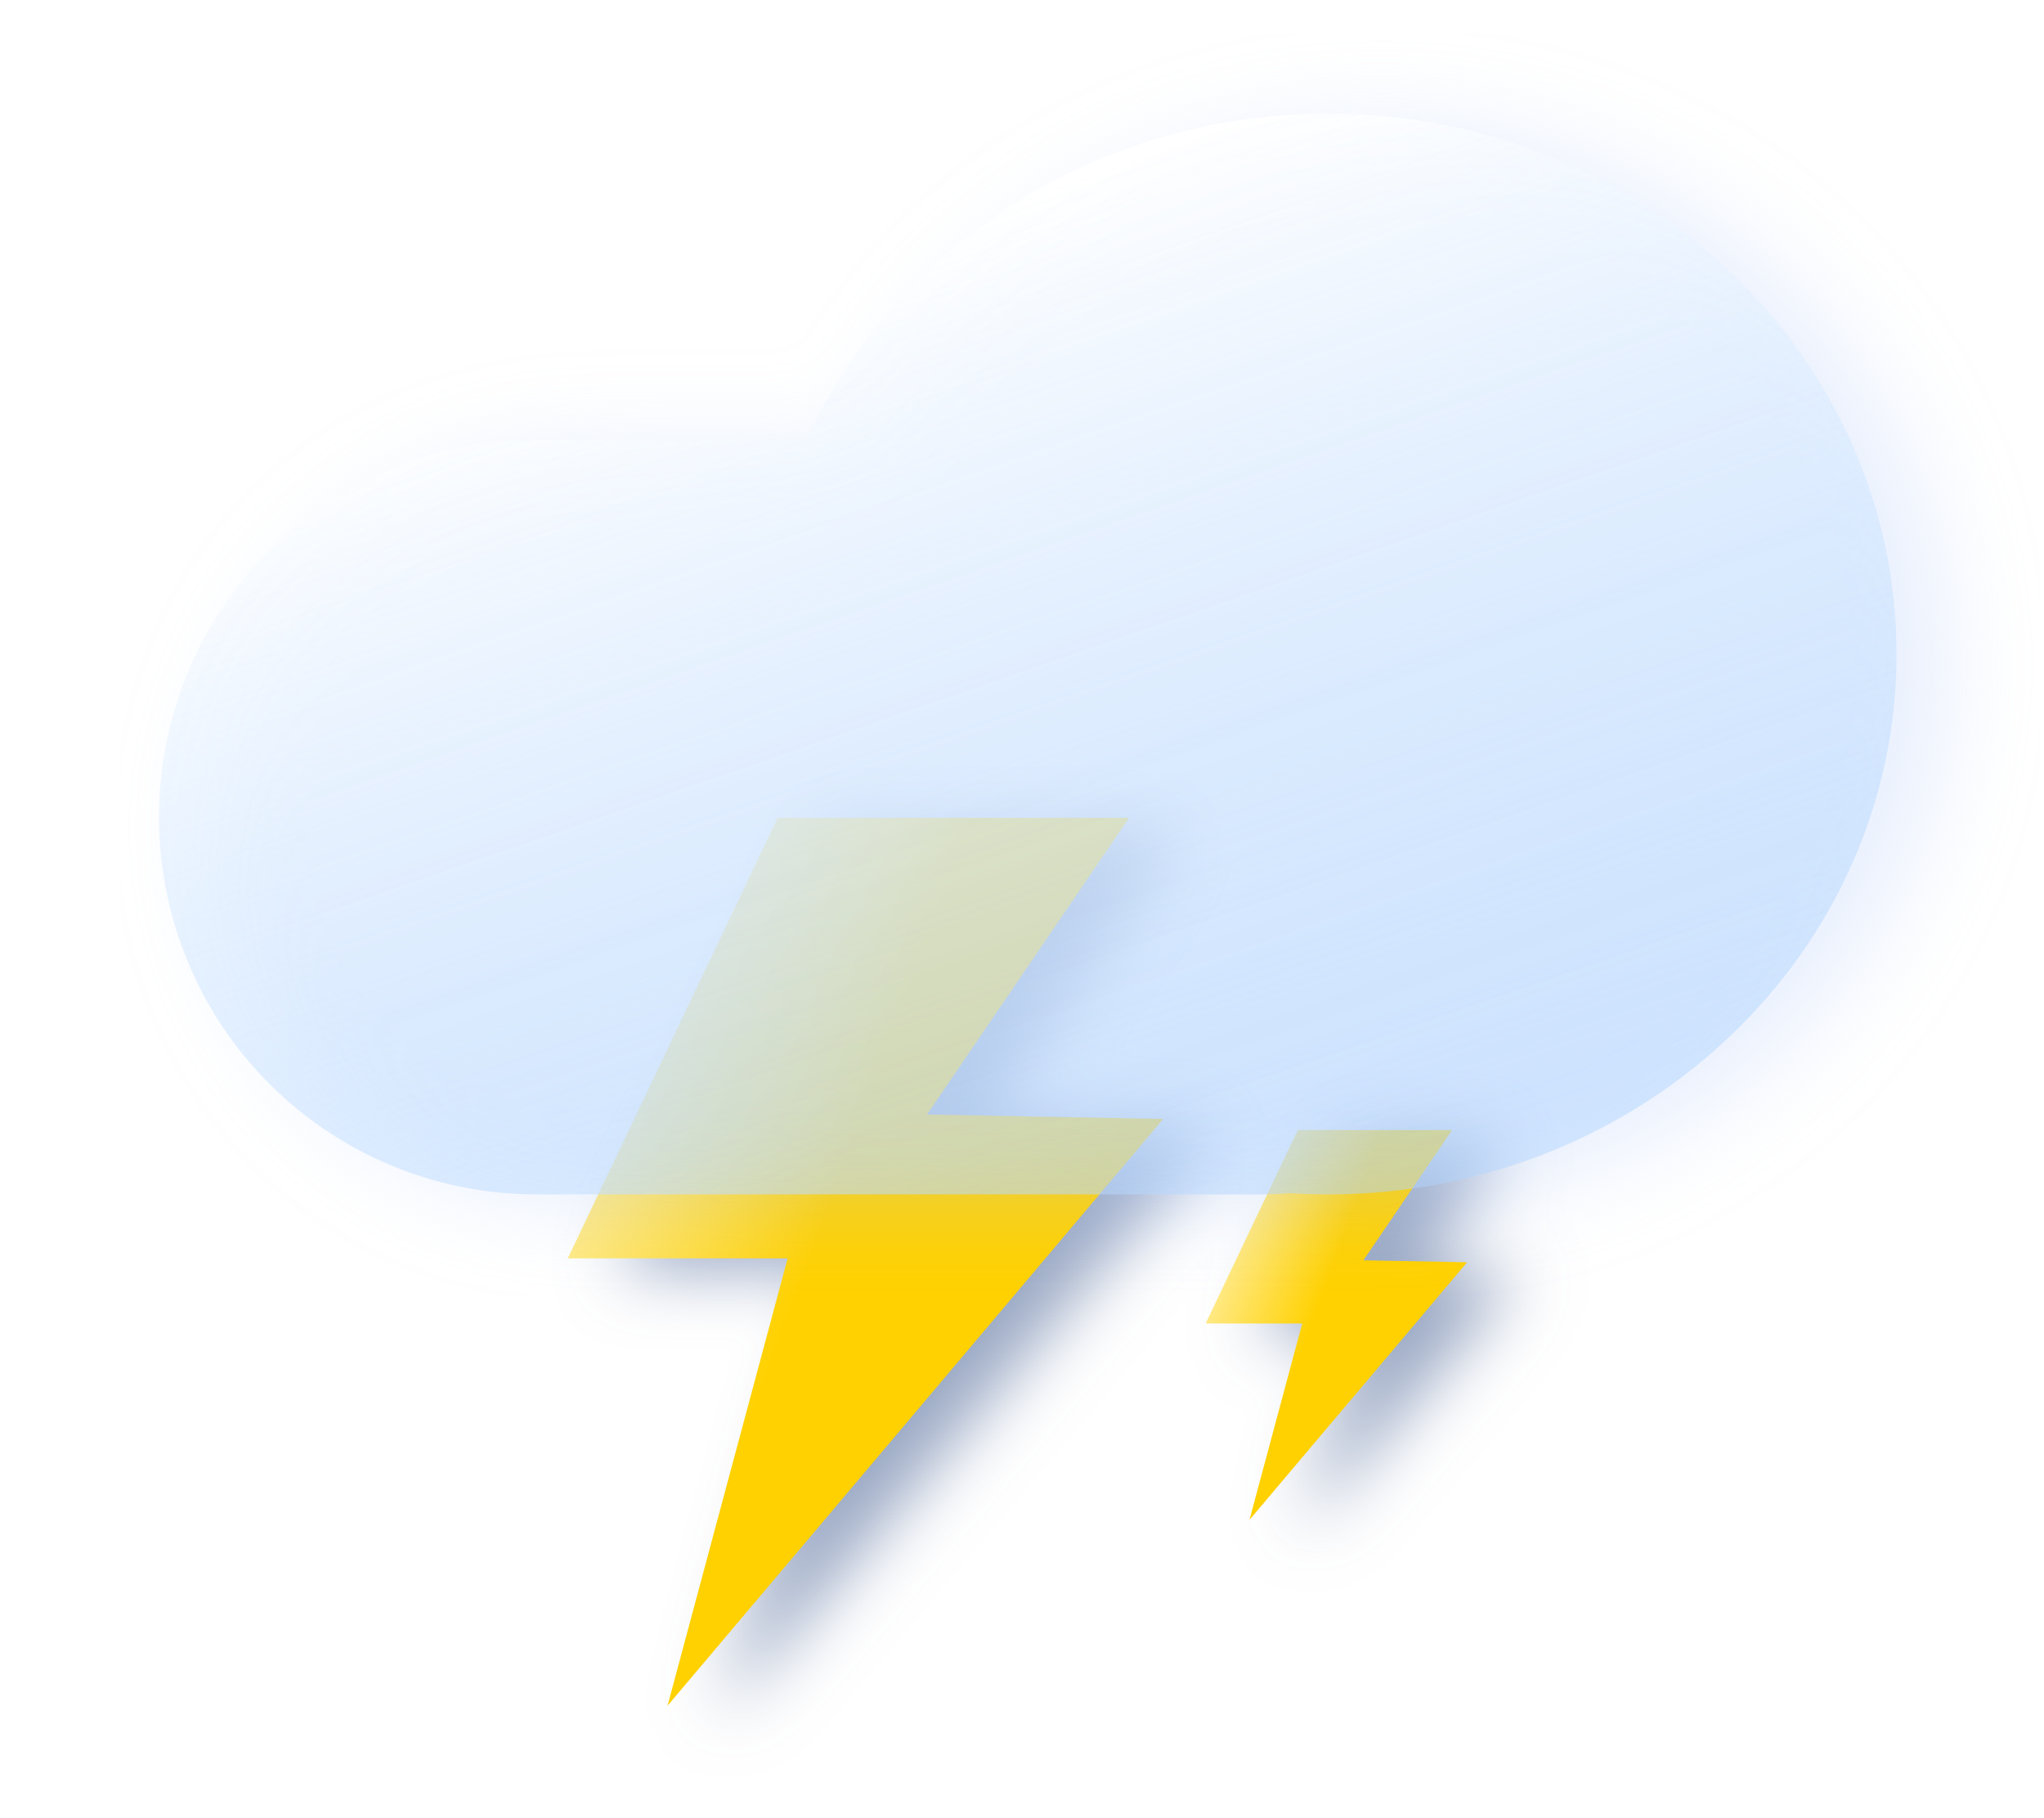
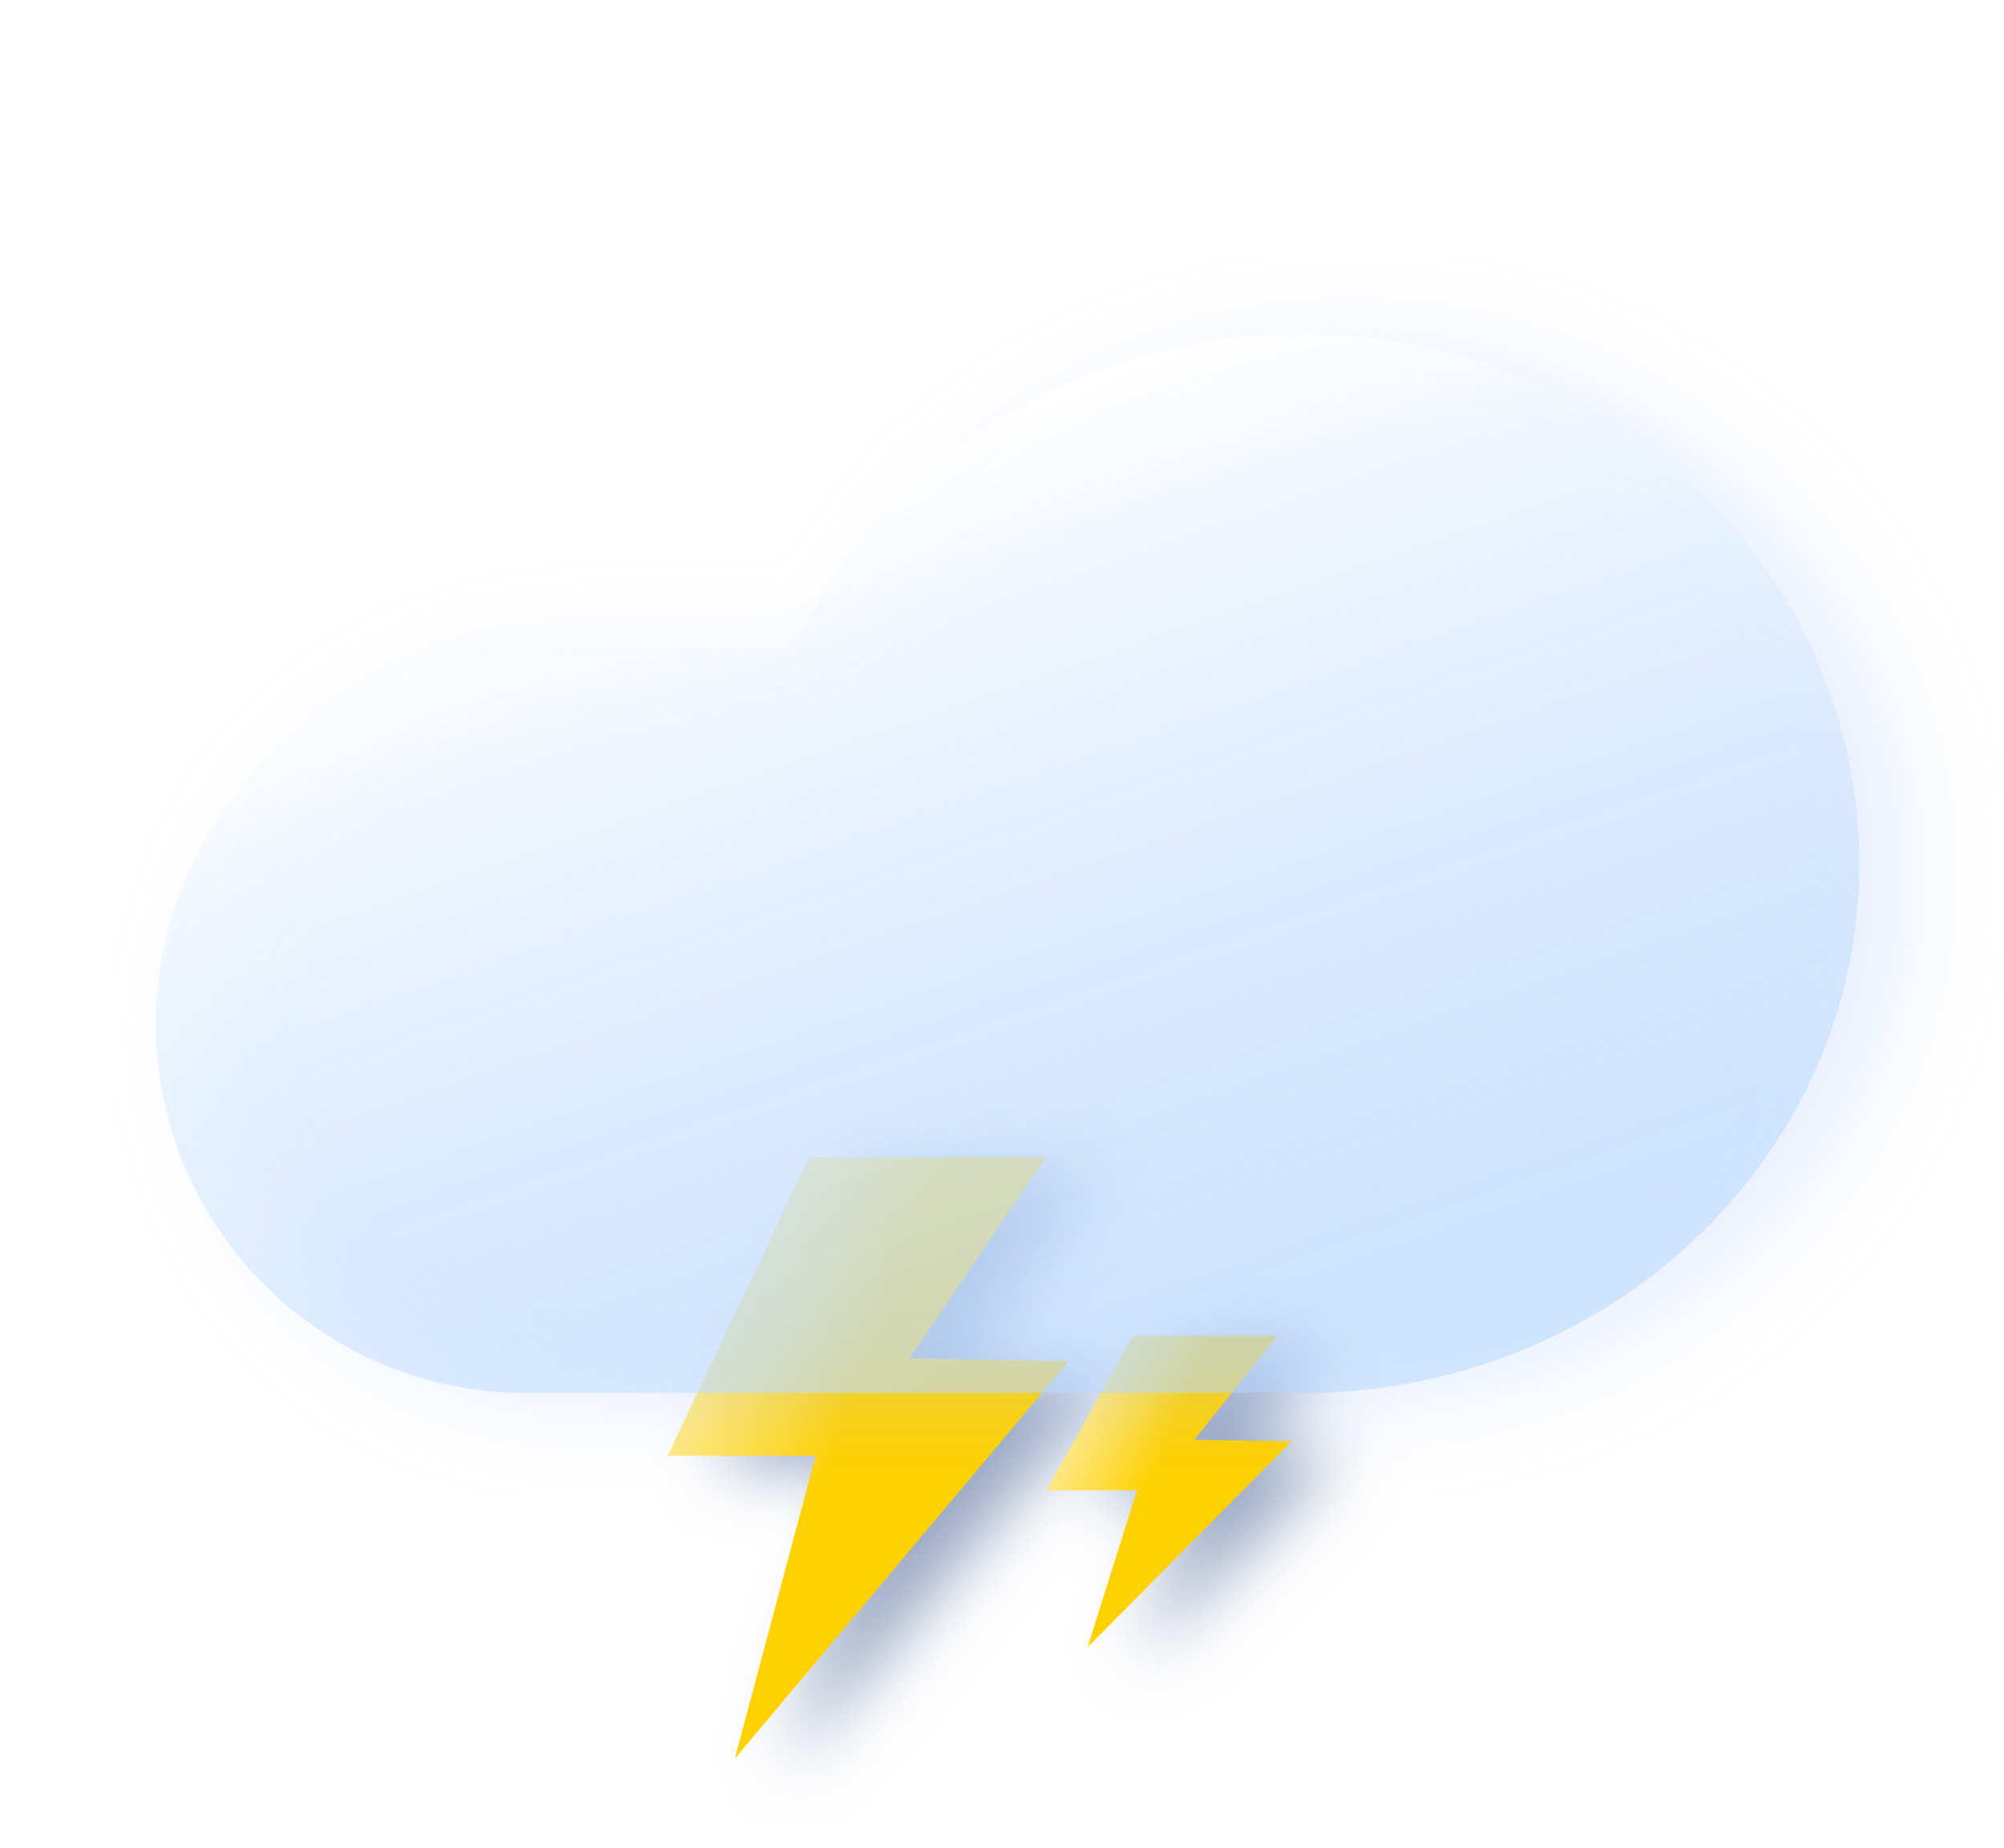
- <svg xmlns="http://www.w3.org/2000/svg" width="90" height="80" viewBox="0 0 90 80" fill="none">
-   <g filter="url(#filter0_d_145_6899)">
-     <path d="M34.242 36H49.712L40.819 49.059L51.217 49.256L29.393 75.086L34.681 55.392H25L34.242 36Z" fill="url(#paint0_linear_145_6899)" />
-     <path d="M57.145 49.744H63.937L60.033 55.478L64.598 55.565L55.016 66.905L57.338 58.259H53.087L57.145 49.744Z" fill="url(#paint1_linear_145_6899)" />
+ <svg xmlns="http://www.w3.org/2000/svg" width="90" height="83" viewBox="0 0 90 83" fill="none">
+   <g filter="url(#filter0_d_173_436)">
+     <path d="M36.331 52H46.952L40.846 61.021L47.985 61.157L33.001 79L36.632 65.396H29.985L36.331 52Z" fill="url(#paint0_linear_173_436)" />
+     <path d="M50.878 60H57.369L53.637 64.678L58 64.748L48.843 74L51.062 66.946H47L50.878 60Z" fill="url(#paint1_linear_173_436)" />
  </g>
-   <g filter="url(#filter1_d_145_6899)">
-     <path d="M56.785 52.523C56.339 52.559 55.888 52.577 55.433 52.577H23.671C21.484 52.585 19.318 52.162 17.296 51.331C15.274 50.5 13.435 49.278 11.886 47.734C10.338 46.191 9.109 44.358 8.27 42.339C7.432 40.319 7 38.155 7 35.968C7 33.782 7.432 31.617 8.27 29.598C9.109 27.579 10.338 25.745 11.886 24.202C13.435 22.659 15.274 21.437 17.296 20.606C19.318 19.775 21.484 19.352 23.671 19.36H35.513C39.353 10.912 48.195 5 58.49 5C72.307 5 83.508 15.651 83.508 28.788C83.508 41.926 72.307 52.577 58.49 52.577C57.917 52.577 57.349 52.559 56.785 52.523Z" fill="url(#paint2_linear_145_6899)" />
+   <g filter="url(#filter1_d_173_436)">
+     <path d="M56.785 62.523C56.339 62.559 55.888 62.577 55.433 62.577H23.671C21.484 62.585 19.318 62.162 17.296 61.331C15.274 60.5 13.435 59.278 11.886 57.734C10.338 56.191 9.109 54.358 8.27 52.339C7.432 50.319 7 48.155 7 45.968C7 43.782 7.432 41.617 8.27 39.598C9.109 37.579 10.338 35.745 11.886 34.202C13.435 32.659 15.274 31.437 17.296 30.606C19.318 29.775 21.484 29.352 23.671 29.36H35.513C39.353 20.913 48.195 15 58.49 15C72.307 15 83.508 25.651 83.508 38.788C83.508 51.926 72.307 62.577 58.49 62.577C57.917 62.577 57.349 62.559 56.785 62.523Z" fill="url(#paint2_linear_173_436)" />
  </g>
  <defs>
-     <filter id="filter0_d_145_6899" x="24.31" y="33.462" width="45.598" height="45.086" filterUnits="userSpaceOnUse" color-interpolation-filters="sRGB">
+     <filter id="filter0_d_173_436" x="29.295" y="49.462" width="34.015" height="33" filterUnits="userSpaceOnUse" color-interpolation-filters="sRGB">
      <feFlood flood-opacity="0" result="BackgroundImageFix" />
      <feColorMatrix in="SourceAlpha" type="matrix" values="0 0 0 0 0 0 0 0 0 0 0 0 0 0 0 0 0 0 127 0" result="hardAlpha" />
      <feOffset dx="2.31" dy="0.462" />
      <feGaussianBlur stdDeviation="1.5" />
      <feColorMatrix type="matrix" values="0 0 0 0 0.205 0 0 0 0 0.317 0 0 0 0 0.534 0 0 0 0.5 0" />
-       <feBlend mode="normal" in2="BackgroundImageFix" result="effect1_dropShadow_145_6899" />
-       <feBlend mode="normal" in="SourceGraphic" in2="effect1_dropShadow_145_6899" result="shape" />
+       <feBlend mode="normal" in2="BackgroundImageFix" result="effect1_dropShadow_173_436" />
+       <feBlend mode="normal" in="SourceGraphic" in2="effect1_dropShadow_173_436" result="shape" />
    </filter>
-     <filter id="filter1_d_145_6899" x="5.31" y="1.462" width="84.508" height="55.577" filterUnits="userSpaceOnUse" color-interpolation-filters="sRGB">
+     <filter id="filter1_d_173_436" x="5.31" y="11.462" width="84.508" height="55.577" filterUnits="userSpaceOnUse" color-interpolation-filters="sRGB">
      <feFlood flood-opacity="0" result="BackgroundImageFix" />
      <feColorMatrix in="SourceAlpha" type="matrix" values="0 0 0 0 0 0 0 0 0 0 0 0 0 0 0 0 0 0 127 0" result="hardAlpha" />
      <feOffset dx="2.31" dy="0.462" />
      <feGaussianBlur stdDeviation="2" />
      <feColorMatrix type="matrix" values="0 0 0 0 0.69 0 0 0 0 0.786 0 0 0 0 0.972 0 0 0 0.28 0" />
-       <feBlend mode="normal" in2="BackgroundImageFix" result="effect1_dropShadow_145_6899" />
-       <feBlend mode="normal" in="SourceGraphic" in2="effect1_dropShadow_145_6899" result="shape" />
+       <feBlend mode="normal" in2="BackgroundImageFix" result="effect1_dropShadow_173_436" />
+       <feBlend mode="normal" in="SourceGraphic" in2="effect1_dropShadow_173_436" result="shape" />
    </filter>
-     <linearGradient id="paint0_linear_145_6899" x1="35.696" y1="55.543" x2="23.451" y2="51.053" gradientUnits="userSpaceOnUse">
+     <linearGradient id="paint0_linear_173_436" x1="37.329" y1="65.5" x2="28.909" y2="62.432" gradientUnits="userSpaceOnUse">
      <stop stop-color="#FFD100" />
      <stop offset="1" stop-color="#FFF0AA" />
    </linearGradient>
-     <linearGradient id="paint1_linear_145_6899" x1="57.784" y1="58.325" x2="52.407" y2="56.354" gradientUnits="userSpaceOnUse">
+     <linearGradient id="paint1_linear_173_436" x1="51.488" y1="67" x2="46.567" y2="64.887" gradientUnits="userSpaceOnUse">
      <stop stop-color="#FFD100" />
      <stop offset="1" stop-color="#FFF0AA" />
    </linearGradient>
-     <linearGradient id="paint2_linear_145_6899" x1="37.986" y1="10.995" x2="53.239" y2="55.156" gradientUnits="userSpaceOnUse">
+     <linearGradient id="paint2_linear_173_436" x1="37.986" y1="20.995" x2="53.239" y2="65.156" gradientUnits="userSpaceOnUse">
      <stop stop-color="white" stop-opacity="0.95" />
      <stop offset="1" stop-color="#B1D5FF" stop-opacity="0.5" />
    </linearGradient>
  </defs>
</svg>
